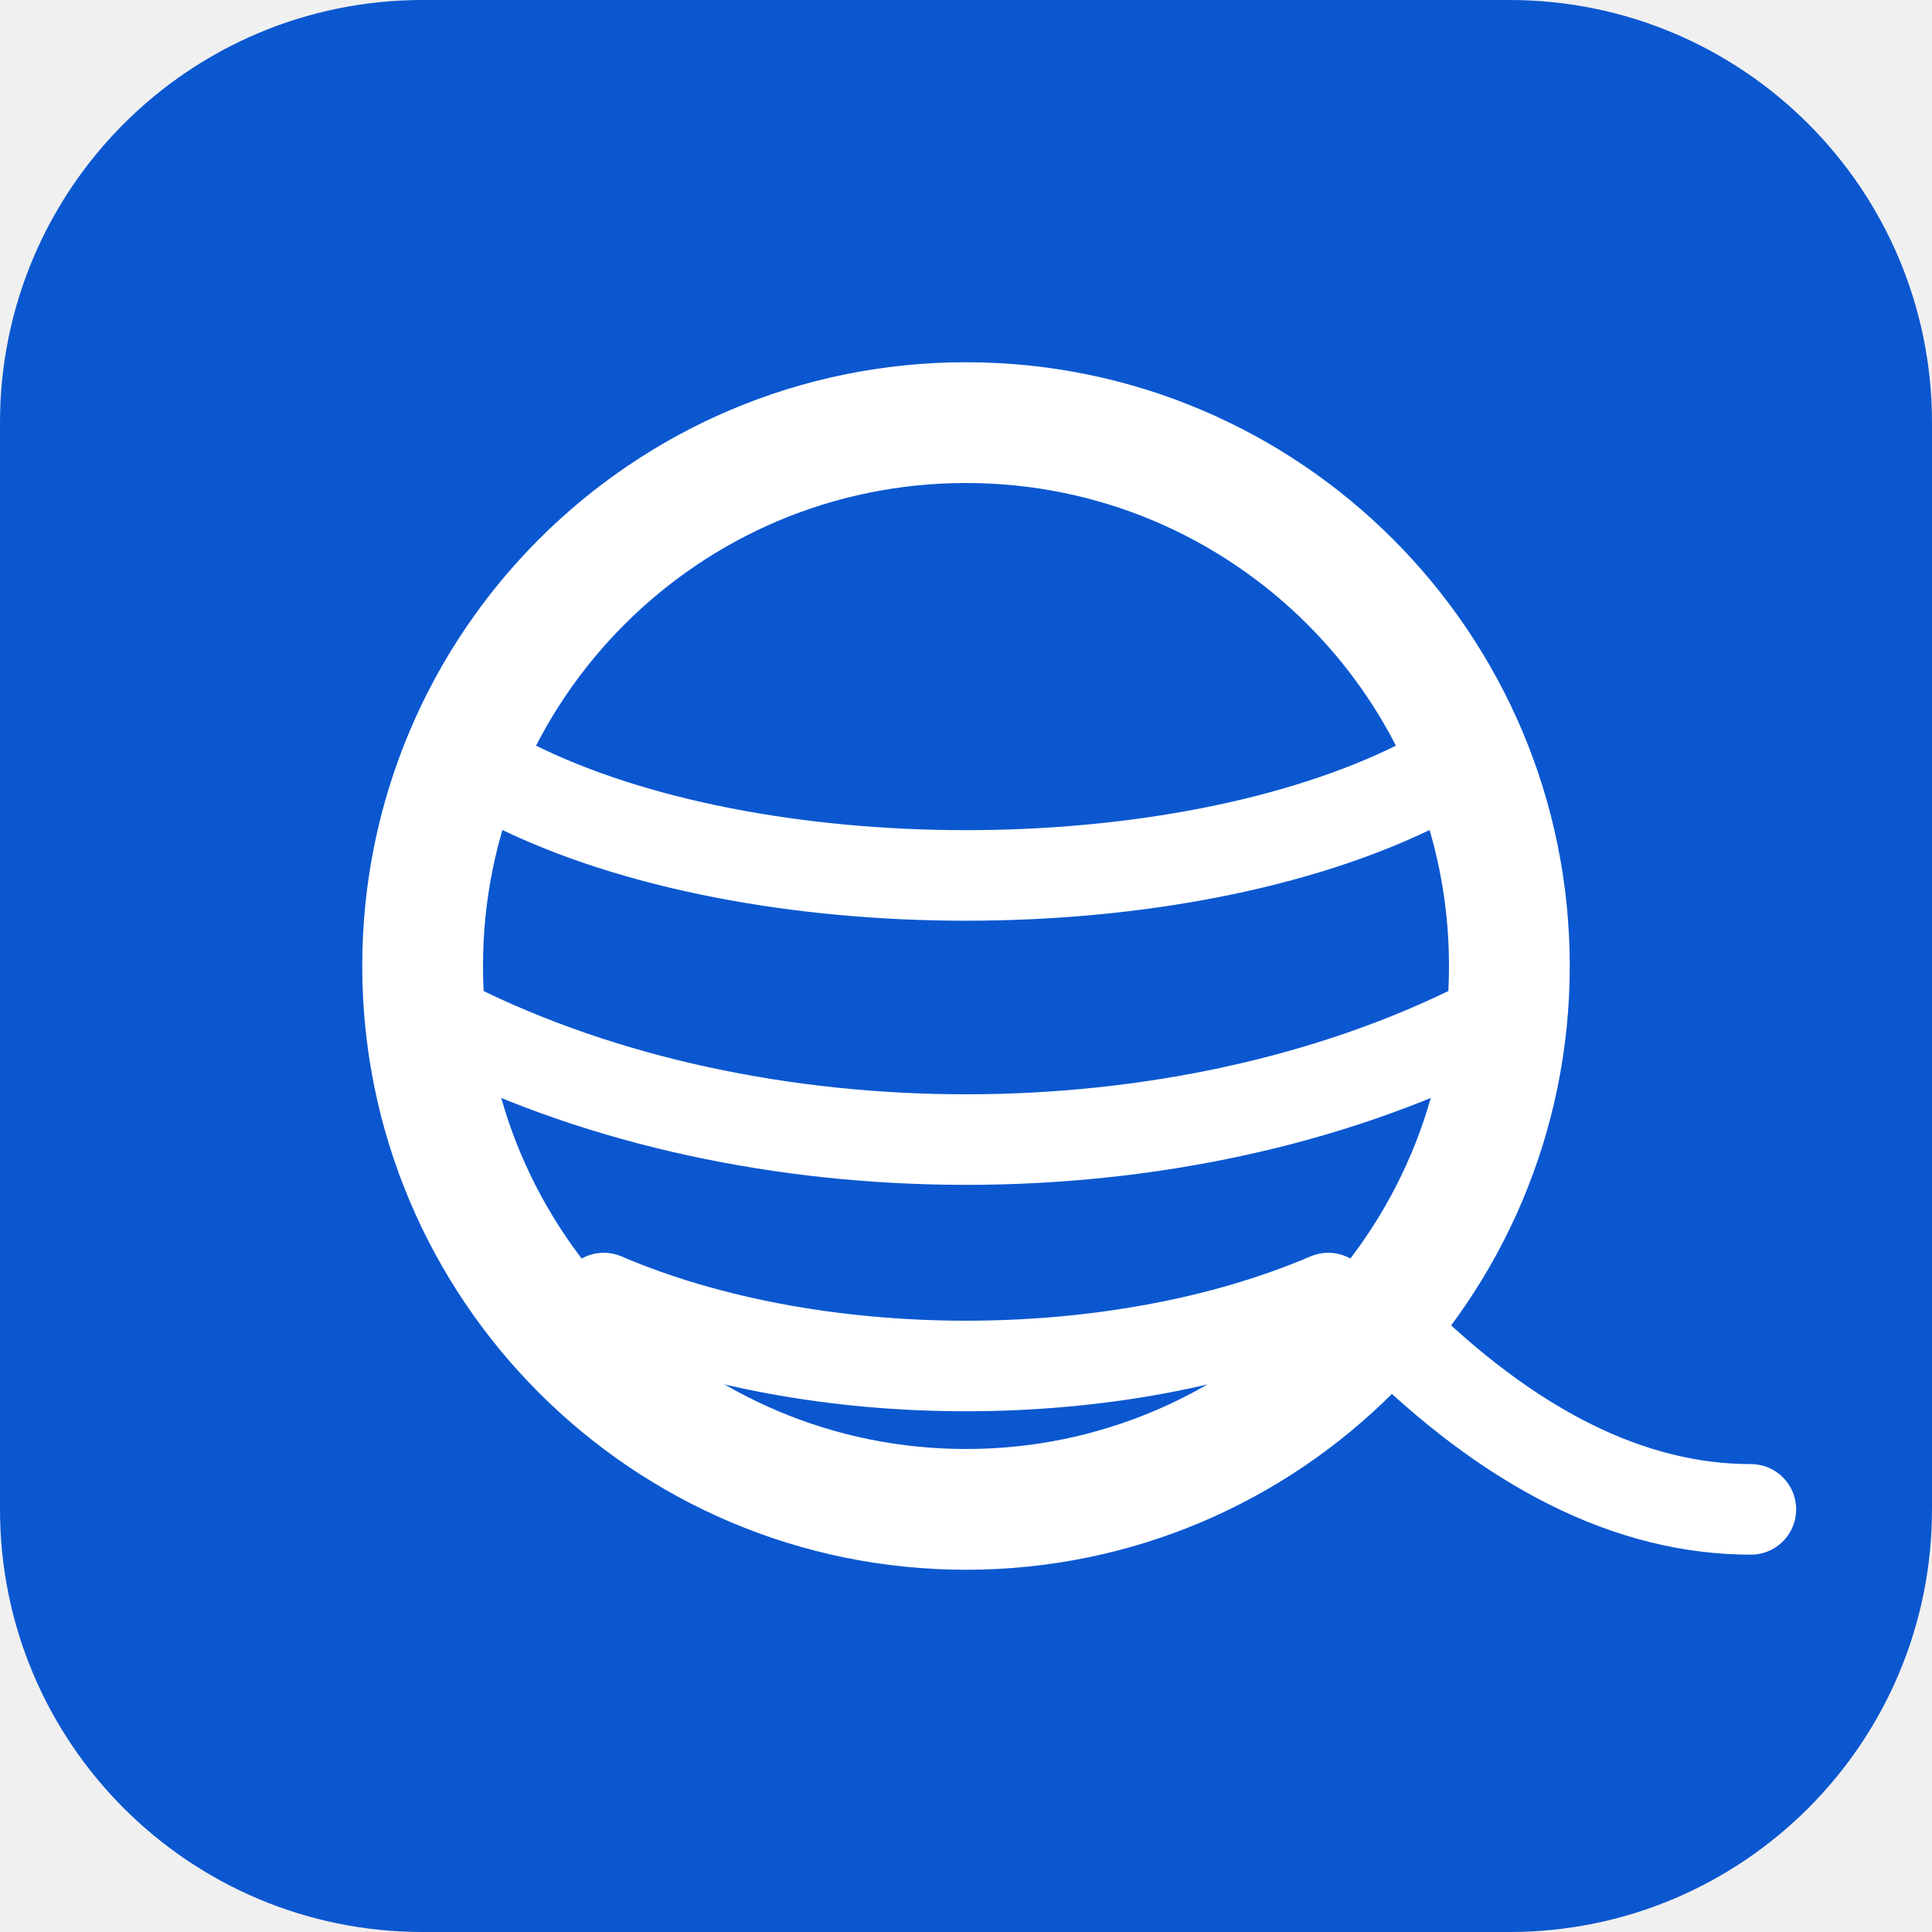
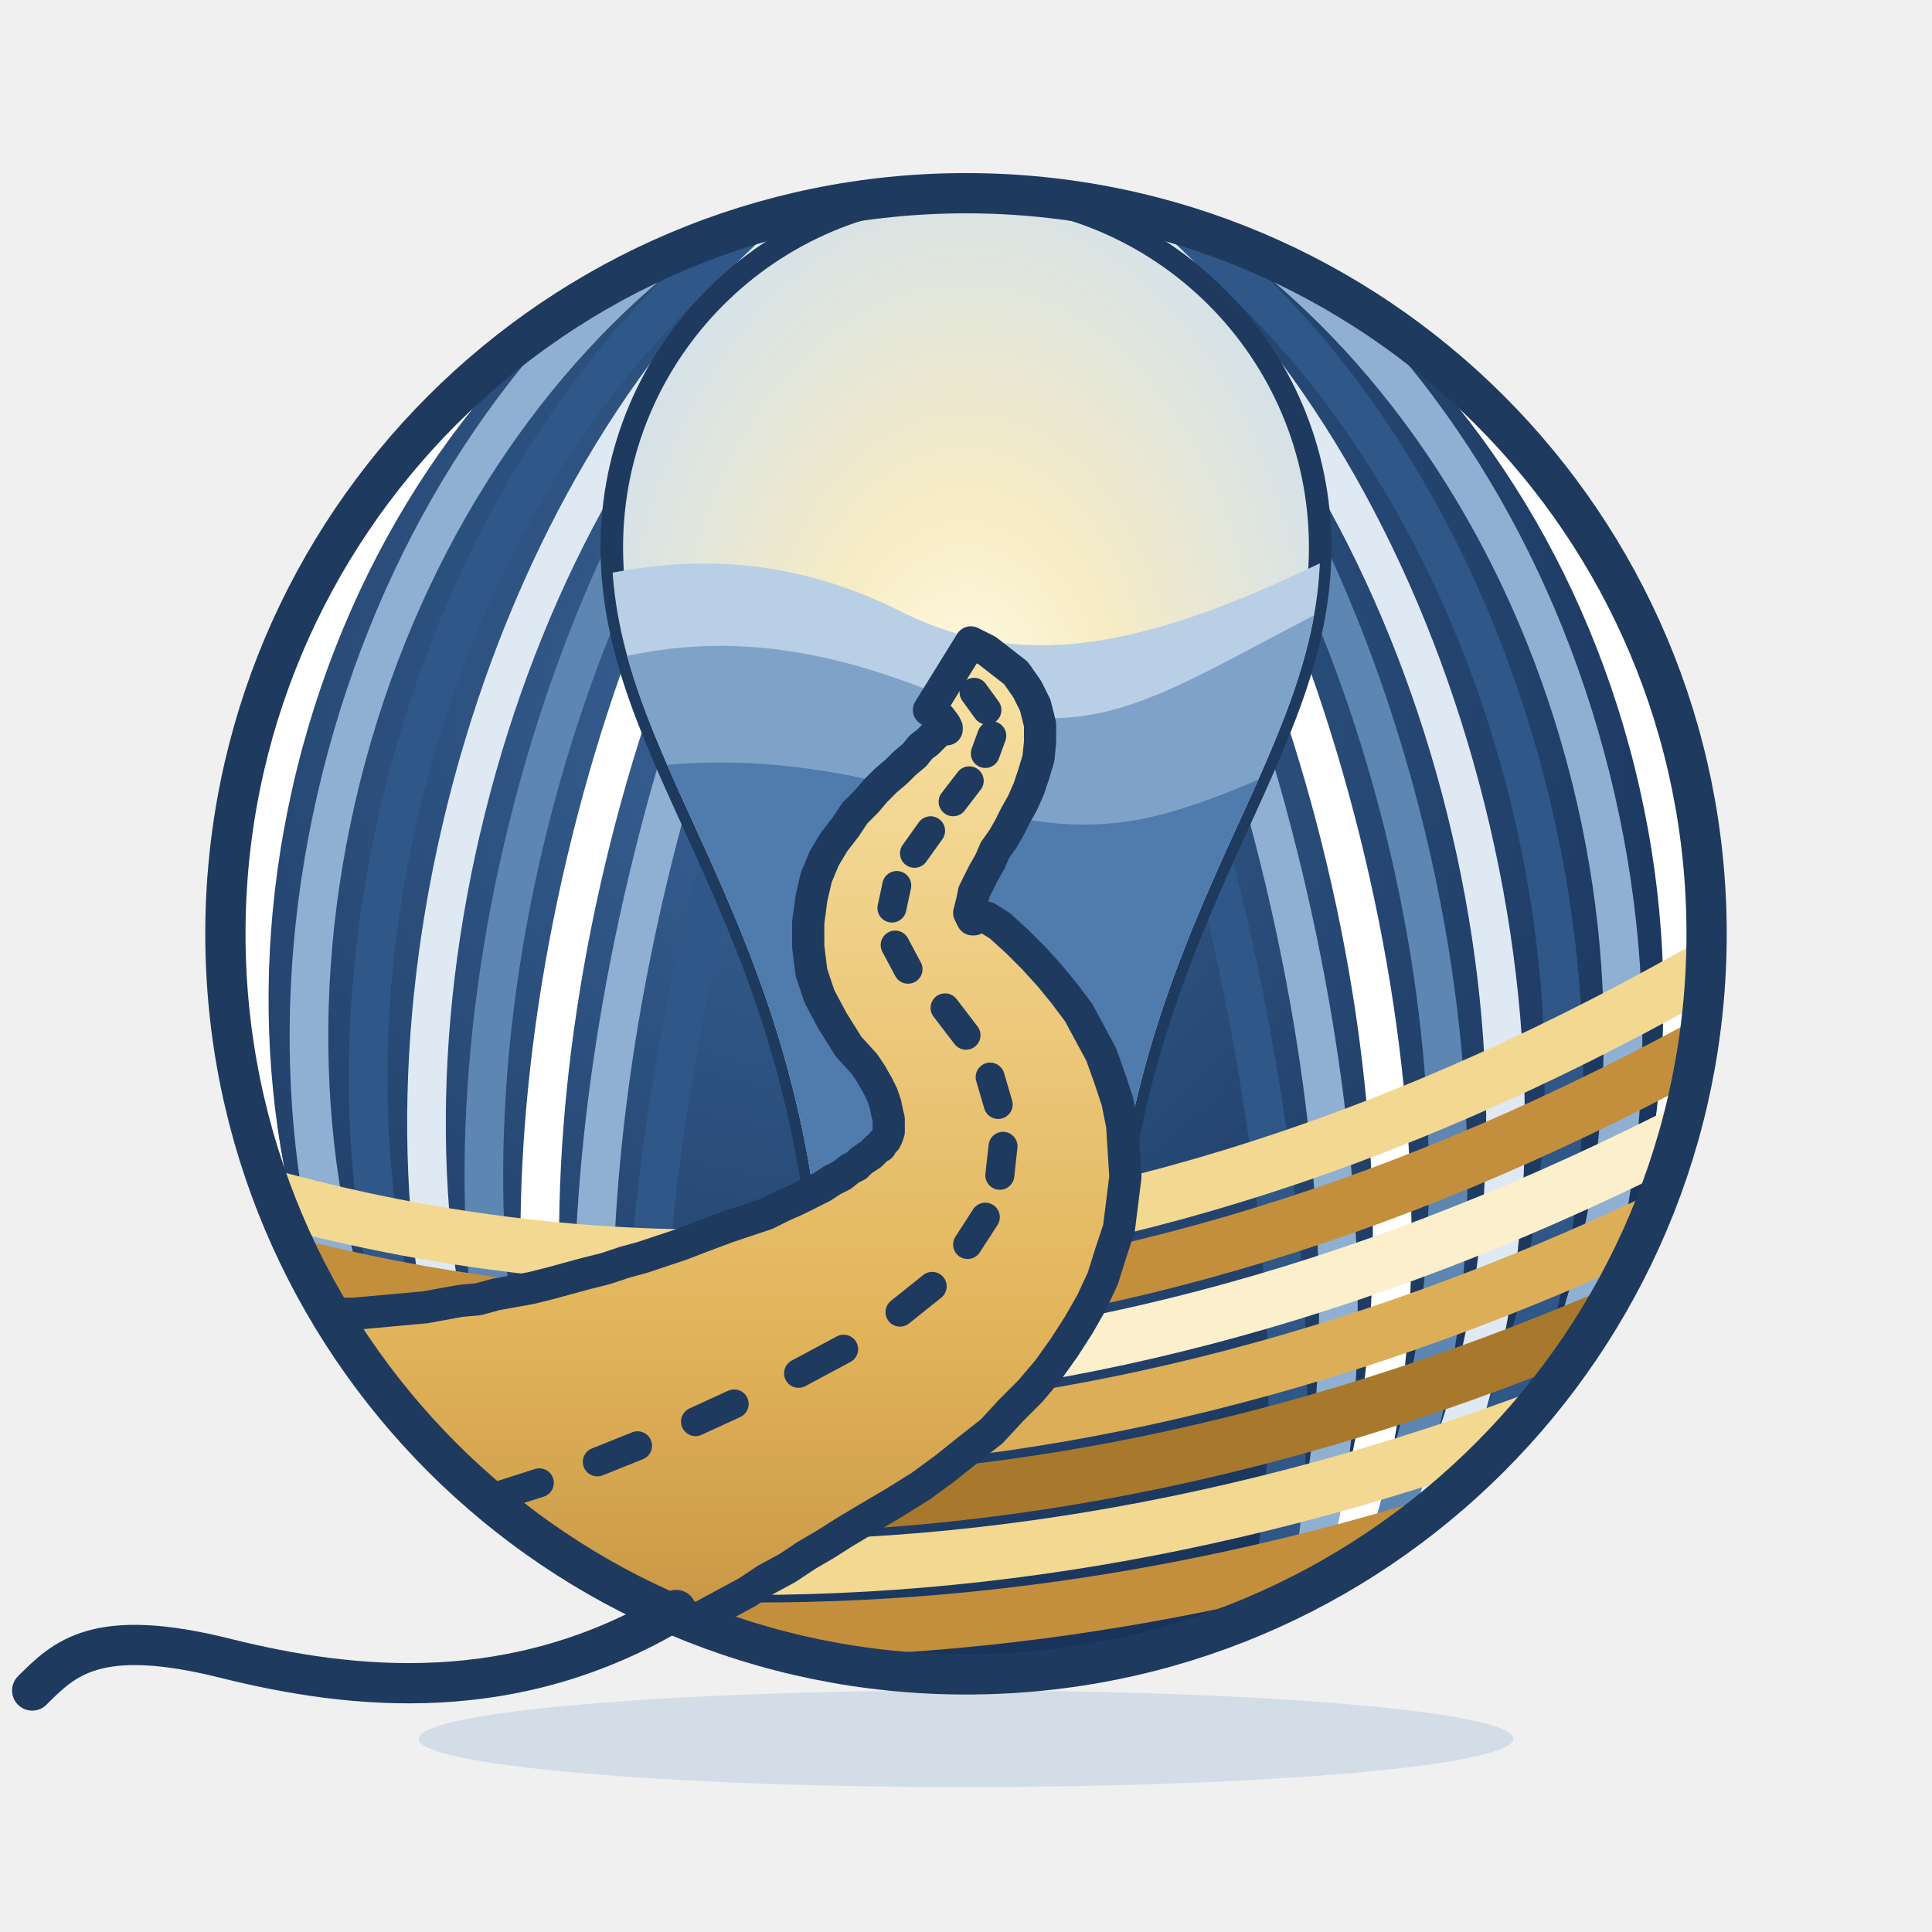
- <svg xmlns="http://www.w3.org/2000/svg" viewBox="0 0 64 64">
-   <rect width="64" height="64" rx="14" fill="#0b57d0" />
-   <circle cx="32" cy="32" r="18" fill="none" stroke="#fff" stroke-width="4" />
-   <path d="M17 26c8 4 22 4 30 0M15 34c10 5 24 5 34 0M20 43c7 3 17 3 24 0" fill="none" stroke="#fff" stroke-width="3" stroke-linecap="round" />
-   <path d="M46 44c4 4 8 6 12 6" fill="none" stroke="#fff" stroke-width="3" stroke-linecap="round" />
+ <svg xmlns="http://www.w3.org/2000/svg" viewBox="0 0 120 120">
+   <defs>
+     <clipPath id="c">
+       <circle cx="60" cy="58" r="46" />
+     </clipPath>
+     <clipPath id="w">
+       <path d="M38 34a22 22 0 0 1 44 0c0 13-11 22-13 44h-18c-2-22-13-31-13-44z" />
+     </clipPath>
+     <radialGradient id="b" cx=".4" cy=".35" r=".7">
+       <stop offset="0" stop-color="#3a6497" />
+       <stop offset="1" stop-color="#163056" />
+     </radialGradient>
+     <radialGradient id="s" cx=".5" cy=".5" r=".6">
+       <stop offset="0" stop-color="#fffbe6" />
+       <stop offset=".35" stop-color="#f7ecc4" />
+       <stop offset="1" stop-color="#cfe0f0" />
+     </radialGradient>
+     <linearGradient id="r" x1="0" y1="0" x2="0" y2="1">
+       <stop offset="0" stop-color="#f8e3a6" />
+       <stop offset=".6" stop-color="#e2b45a" />
+       <stop offset="1" stop-color="#b8863a" />
+     </linearGradient>
+   </defs>
+   <ellipse cx="60" cy="108" rx="34" ry="3" fill="#9dbad8" opacity=".35" />
+   <g clip-path="url(#c)">
+     <circle cx="60" cy="58" r="46" fill="url(#b)" />
+     <g fill="none" stroke-width="2.4">
+       <g transform="rotate(14 60 58)">
+         <path d="M60 6A52 52 0 0 0 60 110" stroke="#dfe9f4" />
+         <path d="M60 6A48 52 0 0 0 60 110" stroke="#5d86b3" />
+         <path d="M60 6A44 52 0 0 0 60 110" stroke="#ffffff" />
+         <path d="M60 6A40 52 0 0 0 60 110" stroke="#8fb0d2" />
+         <path d="M60 6A36 52 0 0 0 60 110" stroke="#2f5788" />
+         <path d="M60 6A32 52 0 0 0 60 110" stroke="#dfe9f4" />
+         <path d="M60 6A28 52 0 0 0 60 110" stroke="#5d86b3" />
+         <path d="M60 6A24 52 0 0 0 60 110" stroke="#ffffff" />
+         <path d="M60 6A20 52 0 0 0 60 110" stroke="#8fb0d2" />
+         <path d="M60 6A16 52 0 0 0 60 110" stroke="#2f5788" />
+       </g>
+       <g transform="rotate(-14 60 58)">
+         <path d="M60 6A52 52 0 0 1 60 110" stroke="#dfe9f4" />
+         <path d="M60 6A48 52 0 0 1 60 110" stroke="#5d86b3" />
+         <path d="M60 6A44 52 0 0 1 60 110" stroke="#ffffff" />
+         <path d="M60 6A40 52 0 0 1 60 110" stroke="#8fb0d2" />
+         <path d="M60 6A36 52 0 0 1 60 110" stroke="#2f5788" />
+         <path d="M60 6A32 52 0 0 1 60 110" stroke="#dfe9f4" />
+         <path d="M60 6A28 52 0 0 1 60 110" stroke="#5d86b3" />
+         <path d="M60 6A24 52 0 0 1 60 110" stroke="#ffffff" />
+         <path d="M60 6A20 52 0 0 1 60 110" stroke="#8fb0d2" />
+         <path d="M60 6A16 52 0 0 1 60 110" stroke="#2f5788" />
+       </g>
+     </g>
+     <path d="M38 34a22 22 0 0 1 44 0c0 13-11 22-13 44h-18c-2-22-13-31-13-44z" fill="url(#s)" stroke="#1f3a5f" stroke-width="1.4" />
+     <g clip-path="url(#w)">
+       <path d="M30 38c10-4 18-4 26 0s16 2 28-4v50H30z" fill="#b9cfe5" />
+       <path d="M30 44c10-5 18-5 28-1s14 0 26-6v50H30z" fill="#7fa3c8" />
+       <path d="M30 50c12-4 20-3 30 0s14 0 24-4v40H30z" fill="#4f7cac" />
+     </g>
+     <g fill="none" stroke-width="3.4">
+       <path d="M4 70 Q58 92.0 116 54" stroke="#f3d891" />
+       <path d="M4 74 Q58 95.4 116 59" stroke="#c38f3c" />
+       <path d="M4 78 Q58 98.8 116 64" stroke="#fbefcc" />
+       <path d="M4 82 Q58 102.2 116 69" stroke="#dcae58" />
+       <path d="M4 86 Q58 105.6 116 74" stroke="#a8792c" />
+       <path d="M4 90 Q58 109.0 116 79" stroke="#f3d891" />
+       <path d="M4 94 Q58 112.4 116 84" stroke="#c38f3c" />
+     </g>
+     <path d="M57.7 44.1 58.4 44.6 58.7 45.0 58.8 45.2 58.8 45.3 58.7 45.3 58.6 45.3 58.5 45.3 58.4 45.3 58.2 45.5 58.0 45.7 57.6 46.1 57.2 46.4 56.8 46.9 56.2 47.4 55.7 47.9 55.0 48.5 54.4 49.1 53.8 49.8 53.1 50.5 52.5 51.4 51.8 52.3 51.2 53.3 50.7 54.5 50.4 55.8 50.2 57.3 50.2 58.8 50.4 60.4 50.9 61.9 51.7 63.4 52.7 65.0 53.7 66.1 54.1 66.7 54.5 67.4 54.8 68.0 55.0 68.6 55.1 69.1 55.2 69.5 55.2 69.9 55.2 70.3 55.1 70.6 55.0 70.8 54.8 71.0 54.7 71.2 54.5 71.3 54.3 71.5 54.1 71.7 53.8 71.9 53.5 72.1 53.2 72.4 52.8 72.6 52.3 73.0 51.7 73.3 51.1 73.7 50.3 74.1 49.5 74.5 48.6 74.9 47.6 75.4 46.4 75.8 45.2 76.2 43.6 76.8 42.3 77.3 41.1 77.7 39.9 78.1 38.8 78.4 37.6 78.8 36.4 79.1 35.3 79.4 34.2 79.7 33.0 80.0 31.9 80.2 30.8 80.4 29.7 80.7 28.6 80.8 27.5 81.0 26.4 81.2 25.3 81.3 24.2 81.4 23.1 81.5 22.0 81.6 20.9 81.6 19.8 81.7 18.8 81.7 17.7 81.7 16.6 81.6 15.5 81.6 14.4 81.5 13.3 81.4 12.2 81.3 11.1 81.2 9.9 81.0 10.1 111.0 11.7 110.8 13.3 110.6 15.0 110.4 16.6 110.1 18.2 109.8 19.8 109.5 21.3 109.1 22.9 108.7 24.4 108.3 25.9 107.9 27.4 107.4 28.8 106.9 30.3 106.4 31.7 105.9 33.1 105.3 34.5 104.8 35.9 104.2 37.3 103.6 38.6 102.9 39.9 102.3 41.3 101.6 42.6 101.0 43.8 100.3 45.1 99.6 46.4 98.9 47.6 98.1 48.9 97.4 50.1 96.6 51.3 95.9 52.4 95.2 53.9 94.3 55.6 93.3 57.2 92.3 58.7 91.2 60.2 90.0 61.6 88.9 62.8 87.6 64.0 86.4 65.1 85.1 66.1 83.7 67.0 82.3 67.8 80.9 68.5 79.4 69.0 77.8 69.5 76.3 69.7 74.7 69.9 73.1 69.8 71.5 69.7 69.9 69.4 68.4 68.9 66.9 68.4 65.5 67.7 64.2 67.0 62.9 66.1 61.7 65.2 60.6 64.2 59.5 63.2 58.5 62.1 57.5 61.3 57.0 61.1 57.0 60.9 56.9 60.8 56.9 60.7 57.0 60.5 57.1 60.4 57.1 60.3 56.9 60.2 56.7 60.3 56.3 60.4 55.9 60.5 55.4 60.8 54.8 61.1 54.2 61.5 53.5 61.8 52.8 62.3 52.1 62.7 51.4 63.1 50.6 63.5 49.9 63.9 49.0 64.2 48.1 64.5 47.1 64.6 46.1 64.6 45.0 64.3 43.8 63.8 42.8 63.1 41.8 62.2 41.1 61.3 40.4 60.3 39.9z" fill="url(#r)" stroke="#1f3a5f" stroke-width="2" stroke-linejoin="round" />
+     <path d="M60.5 43.0L61.3 44.1M61.6 45.7L61.2 46.8M60.2 48.5L59.2 49.8M57.8 51.6L56.8 53.0M55.7 55.0L55.4 56.4M55.6 58.7L56.4 60.2M58.7 62.6L60.0 64.3M61.5 66.9L62.0 68.6M62.3 71.2L62.1 73.0M61.2 75.6L60.1 77.3M57.9 79.9L55.9 81.5M52.4 83.8L49.6 85.3M45.6 87.2L43.2 88.3M39.6 89.8L37.1 90.8M33.5 92.1L31.0 92.9M27.2 93.9L24.7 94.5M20.8 95.2L18.2 95.5" stroke="#1f3a5f" stroke-width="1.8" stroke-linecap="round" />
+   </g>
+   <circle cx="60" cy="58" r="46" fill="none" stroke="#1f3a5f" stroke-width="2.5" />
+   <path d="M42 100c-10 6-20 5-28 3s-10 0-12 2" fill="none" stroke="#1f3a5f" stroke-width="2.5" stroke-linecap="round" />
</svg>
